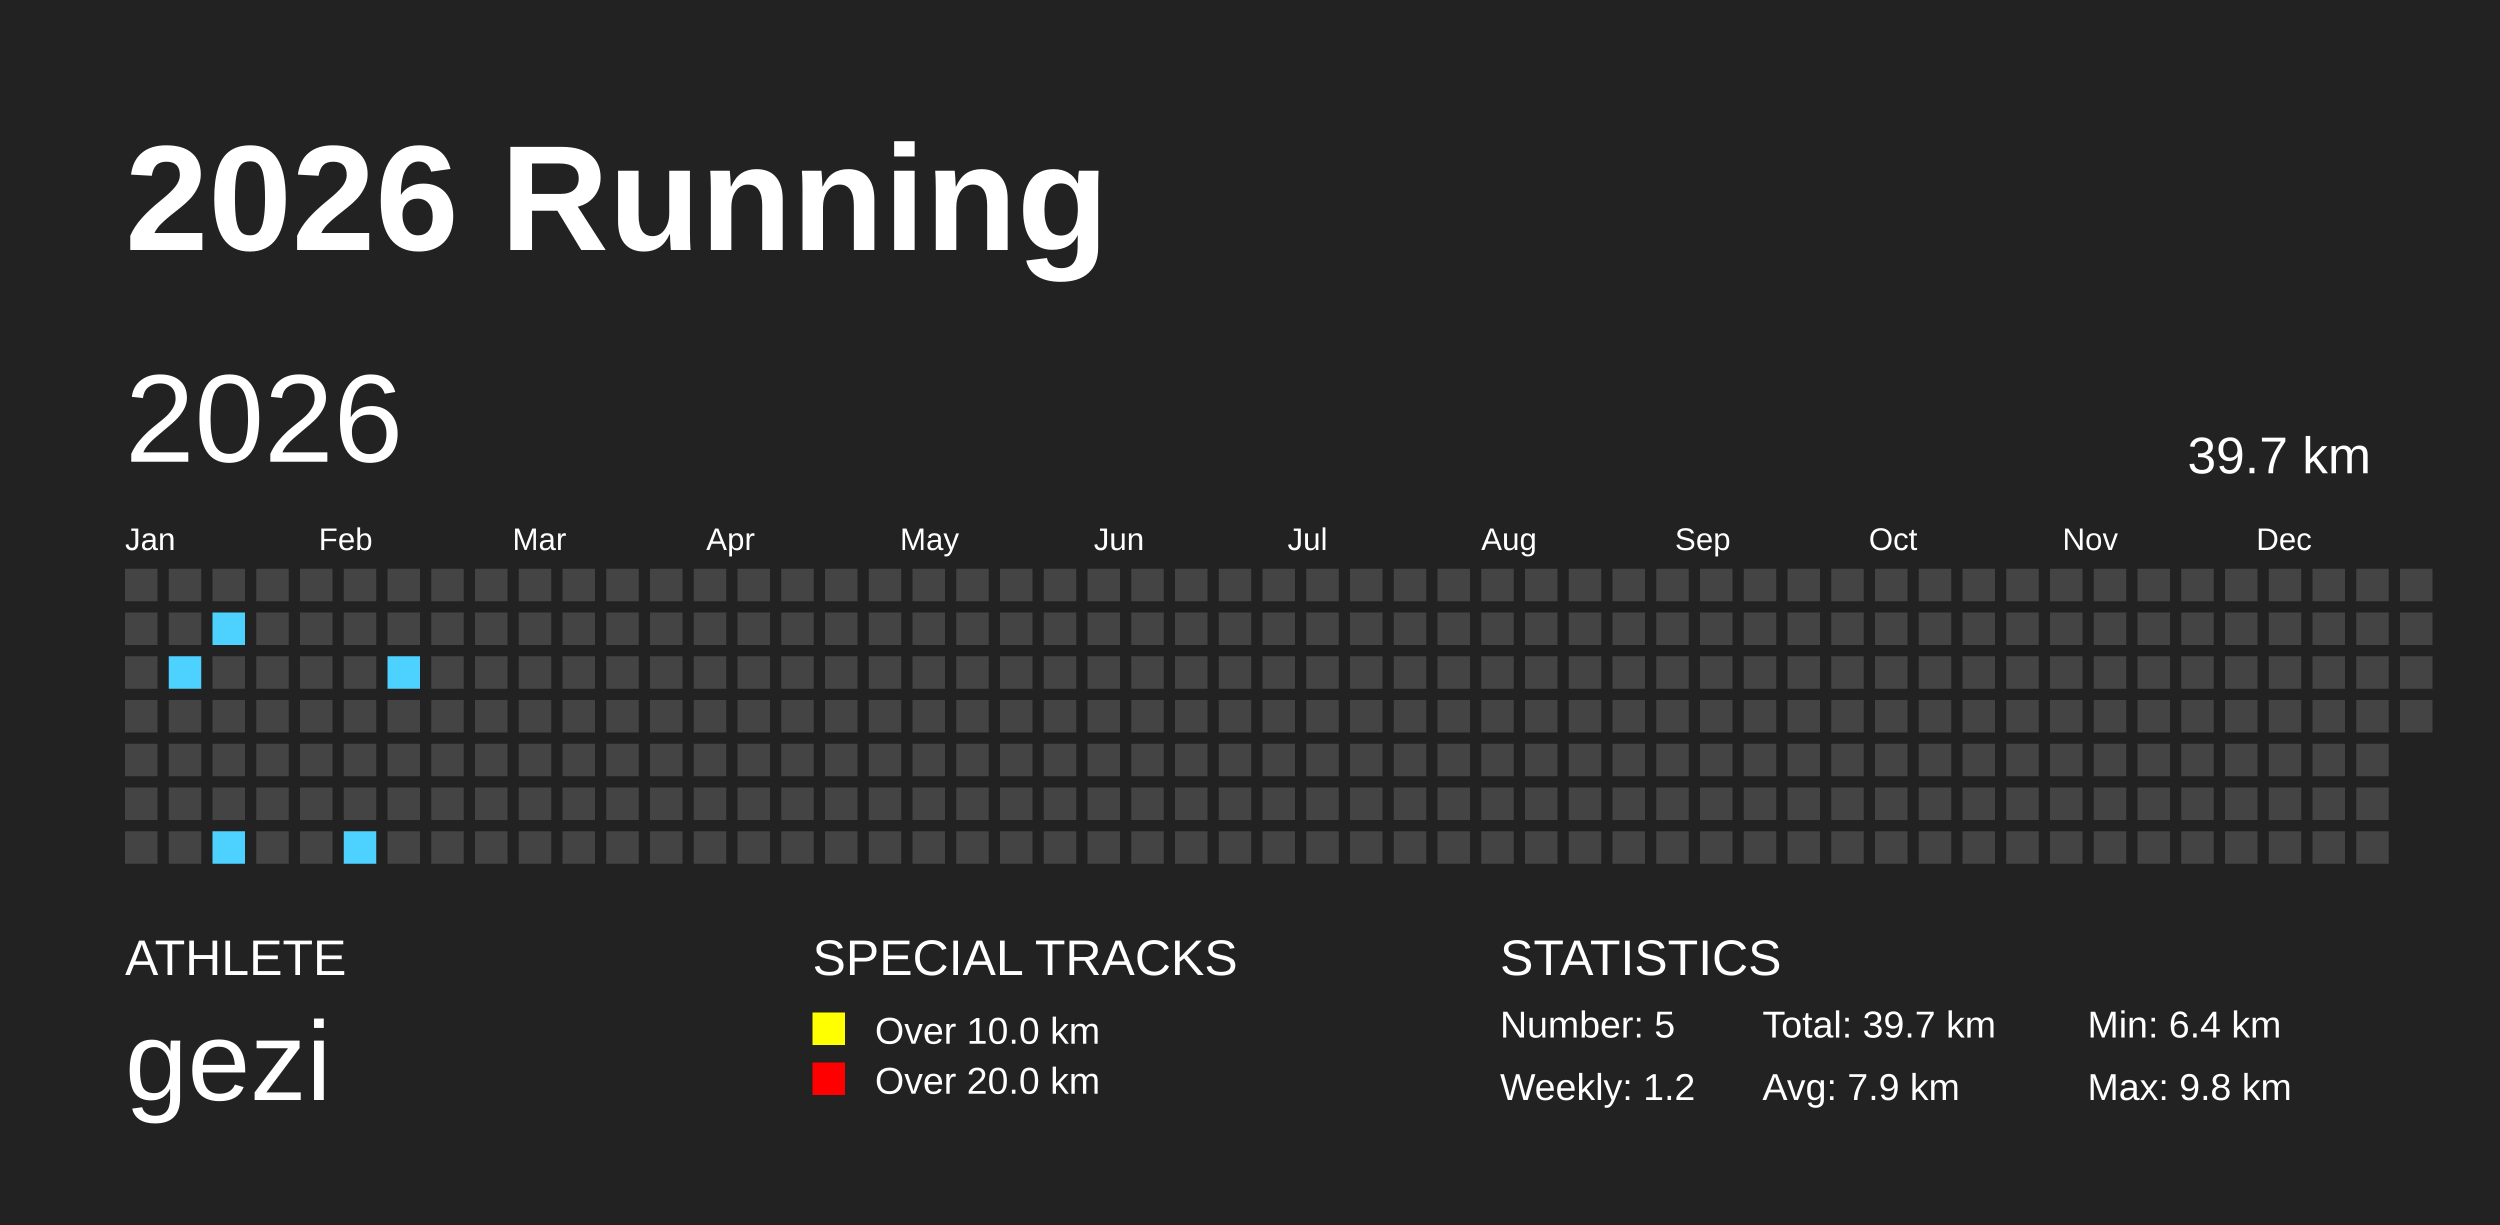
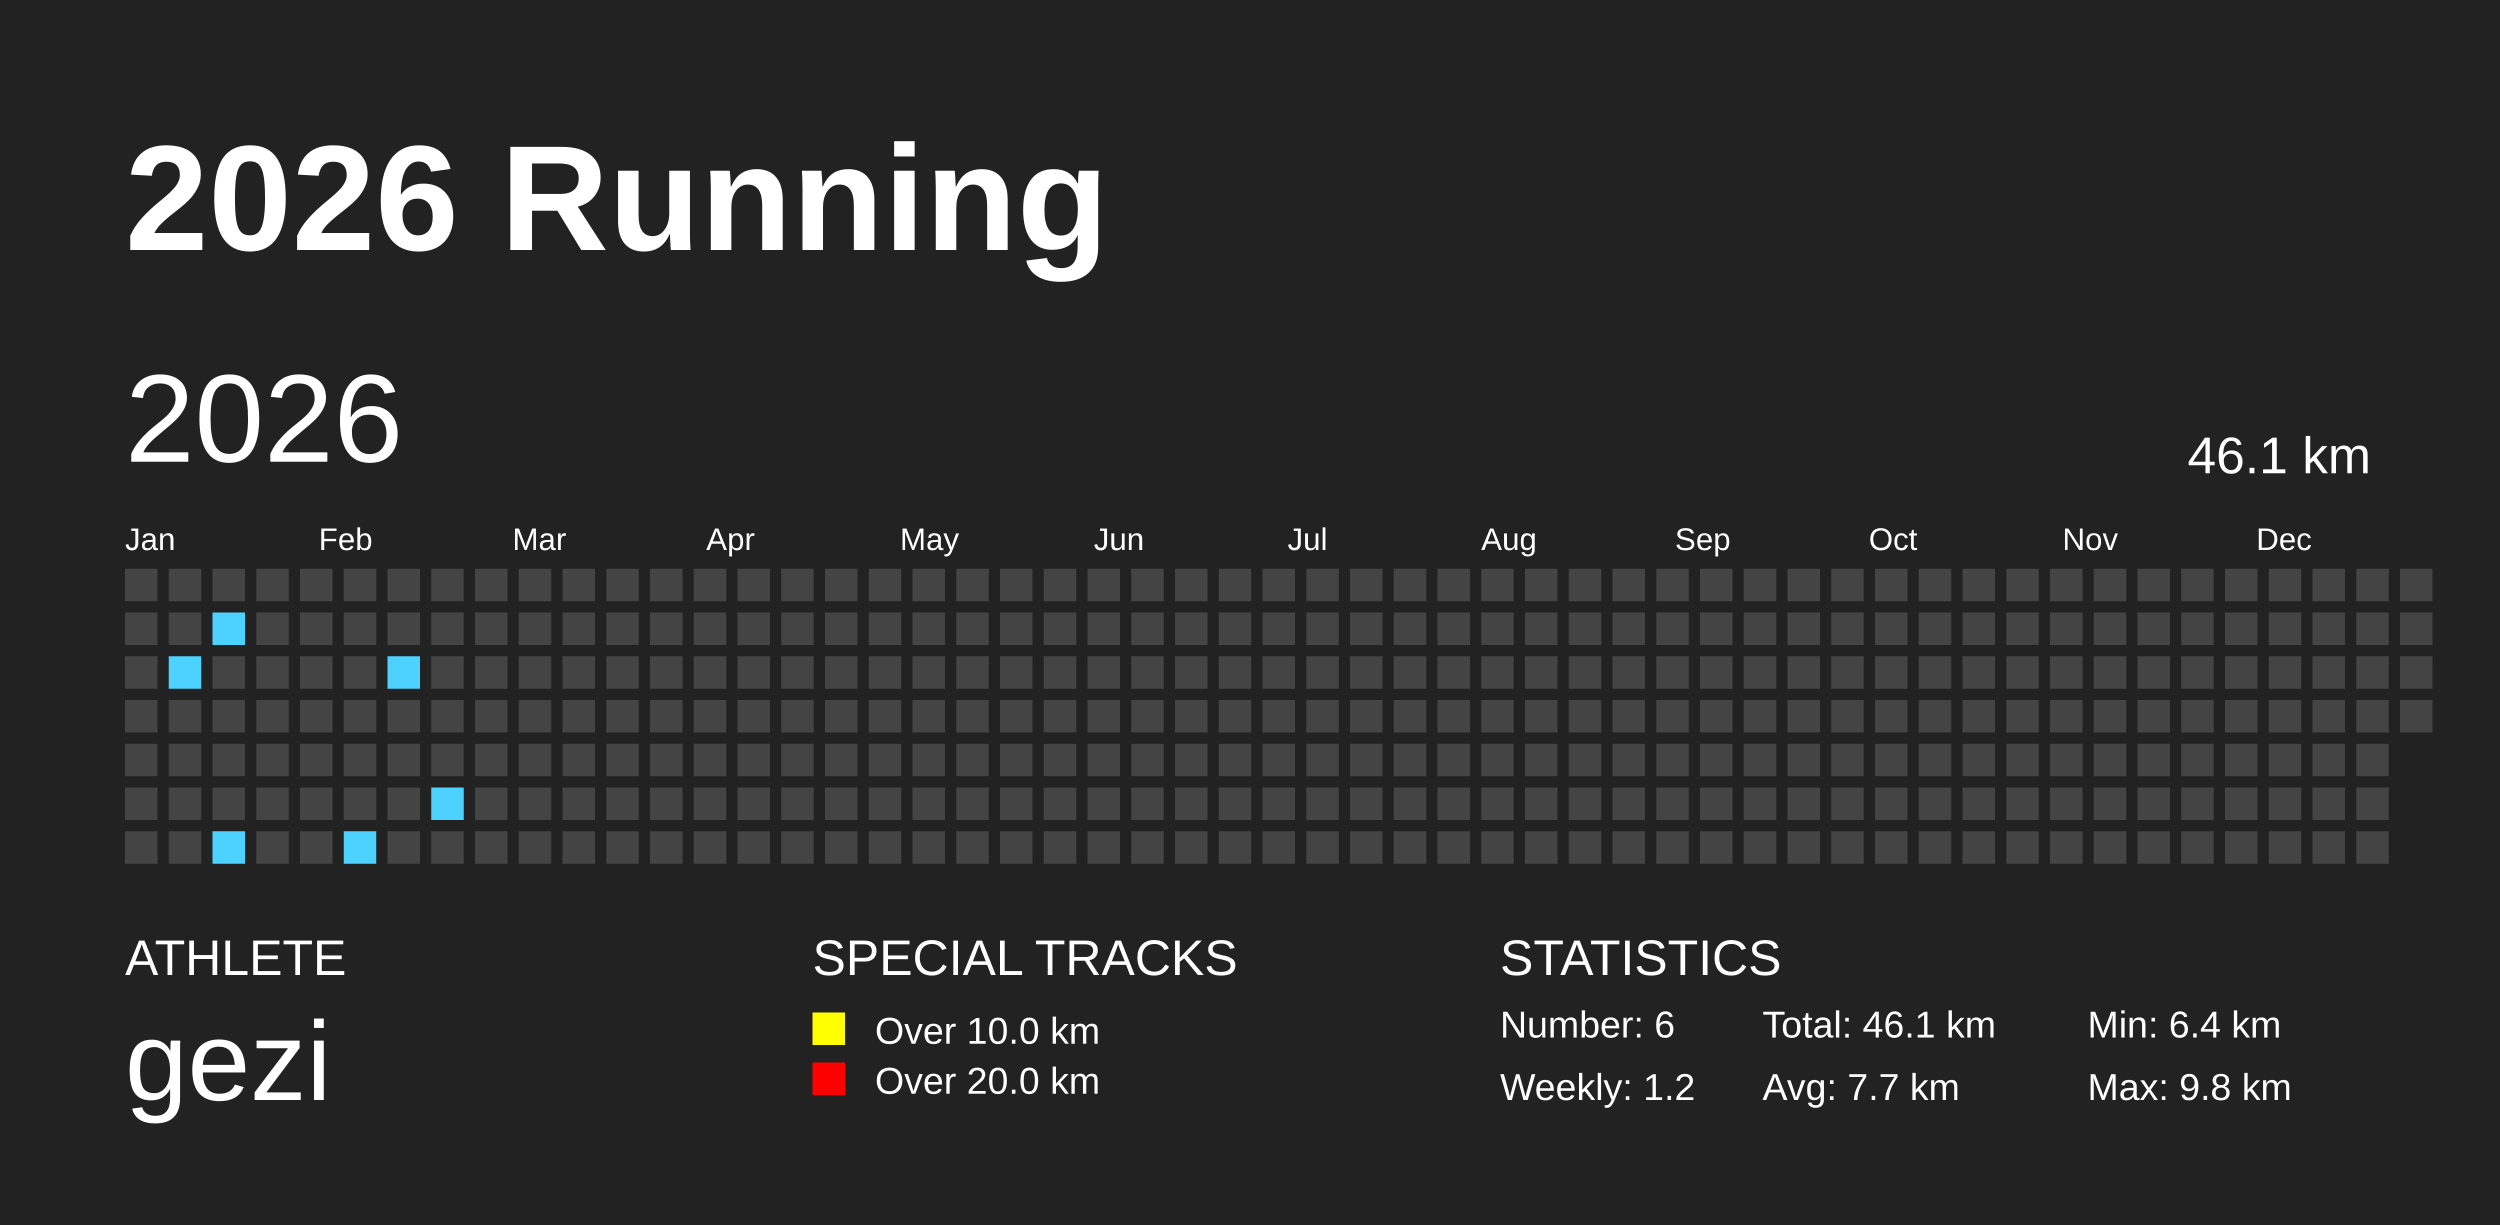
<svg xmlns="http://www.w3.org/2000/svg" baseProfile="full" height="98mm" version="1.1" viewBox="0,0,200,98" width="200mm">
  <defs />
  <rect fill="#222222" height="98" width="200" x="0" y="0" />
  <text fill="#FFFFFF" style="font-size:12px; font-family:Arial; font-weight:bold;" x="10" y="20">2026 Running</text>
  <text fill="#FFFFFF" style="font-size:4px; font-family:Arial" x="10" y="78">ATHLETE</text>
  <text fill="#FFFFFF" style="font-size:9px; font-family:Arial" x="10" y="88">gezi</text>
  <text fill="#FFFFFF" style="font-size:4px; font-family:Arial" x="65" y="78">SPECIAL TRACKS</text>
  <rect fill="yellow" height="2.6" width="2.6" x="65" y="81" />
  <text fill="#FFFFFF" style="font-size:3px; font-family:Arial" x="70" y="83.5">Over 10.0 km</text>
  <rect fill="red" height="2.6" width="2.6" x="65" y="85" />
  <text fill="#FFFFFF" style="font-size:3px; font-family:Arial" x="70" y="87.5">Over 20.0 km</text>
  <text fill="#FFFFFF" style="font-size:4px; font-family:Arial" x="120" y="78">STATISTICS</text>
-   <text fill="#FFFFFF" style="font-size:3px; font-family:Arial" x="120" y="83">Number: 5</text>
+   <text fill="#FFFFFF" style="font-size:3px; font-family:Arial" x="120" y="83">Number: 6</text>
  <text fill="#FFFFFF" style="font-size:3px; font-family:Arial" x="120" y="88">Weekly: 1.2</text>
-   <text fill="#FFFFFF" style="font-size:3px; font-family:Arial" x="141" y="83">Total: 39.7 km</text>
-   <text fill="#FFFFFF" style="font-size:3px; font-family:Arial" x="141" y="88">Avg: 7.9 km</text>
+   <text fill="#FFFFFF" style="font-size:3px; font-family:Arial" x="141" y="83">Total: 46.1 km</text>
+   <text fill="#FFFFFF" style="font-size:3px; font-family:Arial" x="141" y="88">Avg: 7.7 km</text>
  <text fill="#FFFFFF" style="font-size:3px; font-family:Arial" x="167" y="83">Min: 6.4 km</text>
  <text fill="#FFFFFF" style="font-size:3px; font-family:Arial" x="167" y="88">Max: 9.8 km</text>
  <text dominant-baseline="hanging" fill="#FFFFFF" style="font-size:10.0px; font-family:Arial;" x="10" y="30">2026</text>
-   <text dominant-baseline="hanging" fill="#FFFFFF" style="font-size:4.125px; font-family:Arial;" x="175" y="35">39.7 km</text>
+   <text dominant-baseline="hanging" fill="#FFFFFF" style="font-size:4.125px; font-family:Arial;" x="175" y="35">46.1 km</text>
  <text fill="#FFFFFF" style="font-size:2.5px; font-family:Arial" x="10.0" y="44">Jan</text>
  <text fill="#FFFFFF" style="font-size:2.5px; font-family:Arial" x="25.5" y="44">Feb</text>
  <text fill="#FFFFFF" style="font-size:2.5px; font-family:Arial" x="41.0" y="44">Mar</text>
  <text fill="#FFFFFF" style="font-size:2.5px; font-family:Arial" x="56.5" y="44">Apr</text>
  <text fill="#FFFFFF" style="font-size:2.5px; font-family:Arial" x="72.0" y="44">May</text>
  <text fill="#FFFFFF" style="font-size:2.5px; font-family:Arial" x="87.5" y="44">Jun</text>
  <text fill="#FFFFFF" style="font-size:2.5px; font-family:Arial" x="103.0" y="44">Jul</text>
  <text fill="#FFFFFF" style="font-size:2.5px; font-family:Arial" x="118.5" y="44">Aug</text>
  <text fill="#FFFFFF" style="font-size:2.5px; font-family:Arial" x="134.0" y="44">Sep</text>
  <text fill="#FFFFFF" style="font-size:2.5px; font-family:Arial" x="149.5" y="44">Oct</text>
  <text fill="#FFFFFF" style="font-size:2.5px; font-family:Arial" x="165.0" y="44">Nov</text>
  <text fill="#FFFFFF" style="font-size:2.5px; font-family:Arial" x="180.5" y="44">Dec</text>
  <rect fill="#444444" height="2.6" width="2.6" x="10.0" y="45.5" />
  <rect fill="#444444" height="2.6" width="2.6" x="10.0" y="49.0" />
  <rect fill="#444444" height="2.6" width="2.6" x="10.0" y="52.5" />
  <rect fill="#444444" height="2.6" width="2.6" x="10.0" y="56.0" />
  <rect fill="#444444" height="2.6" width="2.6" x="10.0" y="59.5" />
  <rect fill="#444444" height="2.6" width="2.6" x="10.0" y="63.0" />
  <rect fill="#444444" height="2.6" width="2.6" x="10.0" y="66.5" />
  <rect fill="#444444" height="2.6" width="2.6" x="13.5" y="45.5" />
  <rect fill="#444444" height="2.6" width="2.6" x="13.5" y="49.0" />
  <rect fill="#4dd2ff" height="2.6" width="2.6" x="13.5" y="52.5" />
  <rect fill="#444444" height="2.6" width="2.6" x="13.5" y="56.0" />
  <rect fill="#444444" height="2.6" width="2.6" x="13.5" y="59.5" />
  <rect fill="#444444" height="2.6" width="2.6" x="13.5" y="63.0" />
  <rect fill="#444444" height="2.6" width="2.6" x="13.5" y="66.5" />
  <rect fill="#444444" height="2.6" width="2.6" x="17.0" y="45.5" />
  <rect fill="#4dd2ff" height="2.6" width="2.6" x="17.0" y="49.0" />
  <rect fill="#444444" height="2.6" width="2.6" x="17.0" y="52.5" />
  <rect fill="#444444" height="2.6" width="2.6" x="17.0" y="56.0" />
  <rect fill="#444444" height="2.6" width="2.6" x="17.0" y="59.5" />
  <rect fill="#444444" height="2.6" width="2.6" x="17.0" y="63.0" />
  <rect fill="#4dd2ff" height="2.6" width="2.6" x="17.0" y="66.5" />
  <rect fill="#444444" height="2.6" width="2.6" x="20.5" y="45.5" />
  <rect fill="#444444" height="2.6" width="2.6" x="20.5" y="49.0" />
  <rect fill="#444444" height="2.6" width="2.6" x="20.5" y="52.5" />
  <rect fill="#444444" height="2.6" width="2.6" x="20.5" y="56.0" />
  <rect fill="#444444" height="2.6" width="2.6" x="20.5" y="59.5" />
  <rect fill="#444444" height="2.6" width="2.6" x="20.5" y="63.0" />
  <rect fill="#444444" height="2.6" width="2.6" x="20.5" y="66.5" />
  <rect fill="#444444" height="2.6" width="2.6" x="24.0" y="45.5" />
  <rect fill="#444444" height="2.6" width="2.6" x="24.0" y="49.0" />
  <rect fill="#444444" height="2.6" width="2.6" x="24.0" y="52.5" />
  <rect fill="#444444" height="2.6" width="2.6" x="24.0" y="56.0" />
  <rect fill="#444444" height="2.6" width="2.6" x="24.0" y="59.5" />
  <rect fill="#444444" height="2.6" width="2.6" x="24.0" y="63.0" />
  <rect fill="#444444" height="2.6" width="2.6" x="24.0" y="66.5" />
  <rect fill="#444444" height="2.6" width="2.6" x="27.5" y="45.5" />
  <rect fill="#444444" height="2.6" width="2.6" x="27.5" y="49.0" />
  <rect fill="#444444" height="2.6" width="2.6" x="27.5" y="52.5" />
  <rect fill="#444444" height="2.6" width="2.6" x="27.5" y="56.0" />
  <rect fill="#444444" height="2.6" width="2.6" x="27.5" y="59.5" />
  <rect fill="#444444" height="2.6" width="2.6" x="27.5" y="63.0" />
  <rect fill="#4dd2ff" height="2.6" width="2.6" x="27.5" y="66.5" />
  <rect fill="#444444" height="2.6" width="2.6" x="31.0" y="45.5" />
  <rect fill="#444444" height="2.6" width="2.6" x="31.0" y="49.0" />
  <rect fill="#4dd2ff" height="2.6" width="2.6" x="31.0" y="52.5" />
  <rect fill="#444444" height="2.6" width="2.6" x="31.0" y="56.0" />
  <rect fill="#444444" height="2.6" width="2.6" x="31.0" y="59.5" />
  <rect fill="#444444" height="2.6" width="2.6" x="31.0" y="63.0" />
  <rect fill="#444444" height="2.6" width="2.6" x="31.0" y="66.5" />
  <rect fill="#444444" height="2.6" width="2.6" x="34.5" y="45.5" />
  <rect fill="#444444" height="2.6" width="2.6" x="34.5" y="49.0" />
  <rect fill="#444444" height="2.6" width="2.6" x="34.5" y="52.5" />
  <rect fill="#444444" height="2.6" width="2.6" x="34.5" y="56.0" />
  <rect fill="#444444" height="2.6" width="2.6" x="34.5" y="59.5" />
-   <rect fill="#444444" height="2.6" width="2.6" x="34.5" y="63.0" />
+   <rect fill="#4dd2ff" height="2.6" width="2.6" x="34.5" y="63.0" />
  <rect fill="#444444" height="2.6" width="2.6" x="34.5" y="66.5" />
  <rect fill="#444444" height="2.6" width="2.6" x="38.0" y="45.5" />
  <rect fill="#444444" height="2.6" width="2.6" x="38.0" y="49.0" />
  <rect fill="#444444" height="2.6" width="2.6" x="38.0" y="52.5" />
  <rect fill="#444444" height="2.6" width="2.6" x="38.0" y="56.0" />
  <rect fill="#444444" height="2.6" width="2.6" x="38.0" y="59.5" />
  <rect fill="#444444" height="2.6" width="2.6" x="38.0" y="63.0" />
  <rect fill="#444444" height="2.6" width="2.6" x="38.0" y="66.5" />
  <rect fill="#444444" height="2.6" width="2.6" x="41.5" y="45.5" />
  <rect fill="#444444" height="2.6" width="2.6" x="41.5" y="49.0" />
  <rect fill="#444444" height="2.6" width="2.6" x="41.5" y="52.5" />
  <rect fill="#444444" height="2.6" width="2.6" x="41.5" y="56.0" />
  <rect fill="#444444" height="2.6" width="2.6" x="41.5" y="59.5" />
  <rect fill="#444444" height="2.6" width="2.6" x="41.5" y="63.0" />
  <rect fill="#444444" height="2.6" width="2.6" x="41.5" y="66.5" />
  <rect fill="#444444" height="2.6" width="2.6" x="45.0" y="45.5" />
  <rect fill="#444444" height="2.6" width="2.6" x="45.0" y="49.0" />
  <rect fill="#444444" height="2.6" width="2.6" x="45.0" y="52.5" />
  <rect fill="#444444" height="2.6" width="2.6" x="45.0" y="56.0" />
  <rect fill="#444444" height="2.6" width="2.6" x="45.0" y="59.5" />
  <rect fill="#444444" height="2.6" width="2.6" x="45.0" y="63.0" />
  <rect fill="#444444" height="2.6" width="2.6" x="45.0" y="66.5" />
  <rect fill="#444444" height="2.6" width="2.6" x="48.5" y="45.5" />
  <rect fill="#444444" height="2.6" width="2.6" x="48.5" y="49.0" />
  <rect fill="#444444" height="2.6" width="2.6" x="48.5" y="52.5" />
  <rect fill="#444444" height="2.6" width="2.6" x="48.5" y="56.0" />
  <rect fill="#444444" height="2.6" width="2.6" x="48.5" y="59.5" />
  <rect fill="#444444" height="2.6" width="2.6" x="48.5" y="63.0" />
  <rect fill="#444444" height="2.6" width="2.6" x="48.5" y="66.5" />
  <rect fill="#444444" height="2.6" width="2.6" x="52.0" y="45.5" />
  <rect fill="#444444" height="2.6" width="2.6" x="52.0" y="49.0" />
  <rect fill="#444444" height="2.6" width="2.6" x="52.0" y="52.5" />
  <rect fill="#444444" height="2.6" width="2.6" x="52.0" y="56.0" />
  <rect fill="#444444" height="2.6" width="2.6" x="52.0" y="59.5" />
  <rect fill="#444444" height="2.6" width="2.6" x="52.0" y="63.0" />
  <rect fill="#444444" height="2.6" width="2.6" x="52.0" y="66.5" />
  <rect fill="#444444" height="2.6" width="2.6" x="55.5" y="45.5" />
  <rect fill="#444444" height="2.6" width="2.6" x="55.5" y="49.0" />
  <rect fill="#444444" height="2.6" width="2.6" x="55.5" y="52.5" />
  <rect fill="#444444" height="2.6" width="2.6" x="55.5" y="56.0" />
  <rect fill="#444444" height="2.6" width="2.6" x="55.5" y="59.5" />
  <rect fill="#444444" height="2.6" width="2.6" x="55.5" y="63.0" />
  <rect fill="#444444" height="2.6" width="2.6" x="55.5" y="66.5" />
  <rect fill="#444444" height="2.6" width="2.6" x="59.0" y="45.5" />
  <rect fill="#444444" height="2.6" width="2.6" x="59.0" y="49.0" />
  <rect fill="#444444" height="2.6" width="2.6" x="59.0" y="52.5" />
  <rect fill="#444444" height="2.6" width="2.6" x="59.0" y="56.0" />
  <rect fill="#444444" height="2.6" width="2.6" x="59.0" y="59.5" />
  <rect fill="#444444" height="2.6" width="2.6" x="59.0" y="63.0" />
  <rect fill="#444444" height="2.6" width="2.6" x="59.0" y="66.5" />
  <rect fill="#444444" height="2.6" width="2.6" x="62.5" y="45.5" />
  <rect fill="#444444" height="2.6" width="2.6" x="62.5" y="49.0" />
  <rect fill="#444444" height="2.6" width="2.6" x="62.5" y="52.5" />
  <rect fill="#444444" height="2.6" width="2.6" x="62.5" y="56.0" />
  <rect fill="#444444" height="2.6" width="2.6" x="62.5" y="59.5" />
  <rect fill="#444444" height="2.6" width="2.6" x="62.5" y="63.0" />
  <rect fill="#444444" height="2.6" width="2.6" x="62.5" y="66.5" />
  <rect fill="#444444" height="2.6" width="2.6" x="66.0" y="45.5" />
  <rect fill="#444444" height="2.6" width="2.6" x="66.0" y="49.0" />
  <rect fill="#444444" height="2.6" width="2.6" x="66.0" y="52.5" />
  <rect fill="#444444" height="2.6" width="2.6" x="66.0" y="56.0" />
  <rect fill="#444444" height="2.6" width="2.6" x="66.0" y="59.5" />
  <rect fill="#444444" height="2.6" width="2.6" x="66.0" y="63.0" />
  <rect fill="#444444" height="2.6" width="2.6" x="66.0" y="66.5" />
  <rect fill="#444444" height="2.6" width="2.6" x="69.5" y="45.5" />
  <rect fill="#444444" height="2.6" width="2.6" x="69.5" y="49.0" />
  <rect fill="#444444" height="2.6" width="2.6" x="69.5" y="52.5" />
  <rect fill="#444444" height="2.6" width="2.6" x="69.5" y="56.0" />
  <rect fill="#444444" height="2.6" width="2.6" x="69.5" y="59.5" />
  <rect fill="#444444" height="2.6" width="2.6" x="69.5" y="63.0" />
  <rect fill="#444444" height="2.6" width="2.6" x="69.5" y="66.5" />
  <rect fill="#444444" height="2.6" width="2.6" x="73.0" y="45.5" />
  <rect fill="#444444" height="2.6" width="2.6" x="73.0" y="49.0" />
  <rect fill="#444444" height="2.6" width="2.6" x="73.0" y="52.5" />
  <rect fill="#444444" height="2.6" width="2.6" x="73.0" y="56.0" />
  <rect fill="#444444" height="2.6" width="2.6" x="73.0" y="59.5" />
  <rect fill="#444444" height="2.6" width="2.6" x="73.0" y="63.0" />
  <rect fill="#444444" height="2.6" width="2.6" x="73.0" y="66.5" />
  <rect fill="#444444" height="2.6" width="2.6" x="76.5" y="45.5" />
  <rect fill="#444444" height="2.6" width="2.6" x="76.5" y="49.0" />
  <rect fill="#444444" height="2.6" width="2.6" x="76.5" y="52.5" />
  <rect fill="#444444" height="2.6" width="2.6" x="76.5" y="56.0" />
  <rect fill="#444444" height="2.6" width="2.6" x="76.5" y="59.5" />
  <rect fill="#444444" height="2.6" width="2.6" x="76.5" y="63.0" />
  <rect fill="#444444" height="2.6" width="2.6" x="76.5" y="66.5" />
  <rect fill="#444444" height="2.6" width="2.6" x="80.0" y="45.5" />
  <rect fill="#444444" height="2.6" width="2.6" x="80.0" y="49.0" />
  <rect fill="#444444" height="2.6" width="2.6" x="80.0" y="52.5" />
  <rect fill="#444444" height="2.6" width="2.6" x="80.0" y="56.0" />
  <rect fill="#444444" height="2.6" width="2.6" x="80.0" y="59.5" />
  <rect fill="#444444" height="2.6" width="2.6" x="80.0" y="63.0" />
  <rect fill="#444444" height="2.6" width="2.6" x="80.0" y="66.5" />
  <rect fill="#444444" height="2.6" width="2.6" x="83.5" y="45.5" />
  <rect fill="#444444" height="2.6" width="2.6" x="83.5" y="49.0" />
  <rect fill="#444444" height="2.6" width="2.6" x="83.5" y="52.5" />
  <rect fill="#444444" height="2.6" width="2.6" x="83.5" y="56.0" />
  <rect fill="#444444" height="2.6" width="2.6" x="83.5" y="59.5" />
  <rect fill="#444444" height="2.6" width="2.6" x="83.5" y="63.0" />
  <rect fill="#444444" height="2.6" width="2.6" x="83.5" y="66.5" />
  <rect fill="#444444" height="2.6" width="2.6" x="87.0" y="45.5" />
  <rect fill="#444444" height="2.6" width="2.6" x="87.0" y="49.0" />
  <rect fill="#444444" height="2.6" width="2.6" x="87.0" y="52.5" />
  <rect fill="#444444" height="2.6" width="2.6" x="87.0" y="56.0" />
  <rect fill="#444444" height="2.6" width="2.6" x="87.0" y="59.5" />
  <rect fill="#444444" height="2.6" width="2.6" x="87.0" y="63.0" />
  <rect fill="#444444" height="2.6" width="2.6" x="87.0" y="66.5" />
  <rect fill="#444444" height="2.6" width="2.6" x="90.5" y="45.5" />
  <rect fill="#444444" height="2.6" width="2.6" x="90.5" y="49.0" />
  <rect fill="#444444" height="2.6" width="2.6" x="90.5" y="52.5" />
  <rect fill="#444444" height="2.6" width="2.6" x="90.5" y="56.0" />
  <rect fill="#444444" height="2.6" width="2.6" x="90.5" y="59.5" />
  <rect fill="#444444" height="2.6" width="2.6" x="90.5" y="63.0" />
  <rect fill="#444444" height="2.6" width="2.6" x="90.5" y="66.5" />
  <rect fill="#444444" height="2.6" width="2.6" x="94.0" y="45.5" />
  <rect fill="#444444" height="2.6" width="2.6" x="94.0" y="49.0" />
  <rect fill="#444444" height="2.6" width="2.6" x="94.0" y="52.5" />
  <rect fill="#444444" height="2.6" width="2.6" x="94.0" y="56.0" />
  <rect fill="#444444" height="2.6" width="2.6" x="94.0" y="59.5" />
  <rect fill="#444444" height="2.6" width="2.6" x="94.0" y="63.0" />
  <rect fill="#444444" height="2.6" width="2.6" x="94.0" y="66.5" />
  <rect fill="#444444" height="2.6" width="2.6" x="97.5" y="45.5" />
  <rect fill="#444444" height="2.6" width="2.6" x="97.5" y="49.0" />
  <rect fill="#444444" height="2.6" width="2.6" x="97.5" y="52.5" />
  <rect fill="#444444" height="2.6" width="2.6" x="97.5" y="56.0" />
  <rect fill="#444444" height="2.6" width="2.6" x="97.5" y="59.5" />
  <rect fill="#444444" height="2.6" width="2.6" x="97.5" y="63.0" />
  <rect fill="#444444" height="2.6" width="2.6" x="97.5" y="66.5" />
  <rect fill="#444444" height="2.6" width="2.6" x="101.0" y="45.5" />
  <rect fill="#444444" height="2.6" width="2.6" x="101.0" y="49.0" />
  <rect fill="#444444" height="2.6" width="2.6" x="101.0" y="52.5" />
  <rect fill="#444444" height="2.6" width="2.6" x="101.0" y="56.0" />
  <rect fill="#444444" height="2.6" width="2.6" x="101.0" y="59.5" />
  <rect fill="#444444" height="2.6" width="2.6" x="101.0" y="63.0" />
  <rect fill="#444444" height="2.6" width="2.6" x="101.0" y="66.5" />
  <rect fill="#444444" height="2.6" width="2.6" x="104.5" y="45.5" />
  <rect fill="#444444" height="2.6" width="2.6" x="104.5" y="49.0" />
  <rect fill="#444444" height="2.6" width="2.6" x="104.5" y="52.5" />
  <rect fill="#444444" height="2.6" width="2.6" x="104.5" y="56.0" />
  <rect fill="#444444" height="2.6" width="2.6" x="104.5" y="59.5" />
  <rect fill="#444444" height="2.6" width="2.6" x="104.5" y="63.0" />
  <rect fill="#444444" height="2.6" width="2.6" x="104.5" y="66.5" />
  <rect fill="#444444" height="2.6" width="2.6" x="108.0" y="45.5" />
  <rect fill="#444444" height="2.6" width="2.6" x="108.0" y="49.0" />
  <rect fill="#444444" height="2.6" width="2.6" x="108.0" y="52.5" />
  <rect fill="#444444" height="2.6" width="2.6" x="108.0" y="56.0" />
  <rect fill="#444444" height="2.6" width="2.6" x="108.0" y="59.5" />
  <rect fill="#444444" height="2.6" width="2.6" x="108.0" y="63.0" />
  <rect fill="#444444" height="2.6" width="2.6" x="108.0" y="66.5" />
  <rect fill="#444444" height="2.6" width="2.6" x="111.5" y="45.5" />
  <rect fill="#444444" height="2.6" width="2.6" x="111.5" y="49.0" />
  <rect fill="#444444" height="2.6" width="2.6" x="111.5" y="52.5" />
  <rect fill="#444444" height="2.6" width="2.6" x="111.5" y="56.0" />
  <rect fill="#444444" height="2.6" width="2.6" x="111.5" y="59.5" />
  <rect fill="#444444" height="2.6" width="2.6" x="111.5" y="63.0" />
  <rect fill="#444444" height="2.6" width="2.6" x="111.5" y="66.5" />
  <rect fill="#444444" height="2.6" width="2.6" x="115.0" y="45.5" />
  <rect fill="#444444" height="2.6" width="2.6" x="115.0" y="49.0" />
  <rect fill="#444444" height="2.6" width="2.6" x="115.0" y="52.5" />
  <rect fill="#444444" height="2.6" width="2.6" x="115.0" y="56.0" />
  <rect fill="#444444" height="2.6" width="2.6" x="115.0" y="59.5" />
  <rect fill="#444444" height="2.6" width="2.6" x="115.0" y="63.0" />
  <rect fill="#444444" height="2.6" width="2.6" x="115.0" y="66.5" />
  <rect fill="#444444" height="2.6" width="2.6" x="118.5" y="45.5" />
  <rect fill="#444444" height="2.6" width="2.6" x="118.5" y="49.0" />
  <rect fill="#444444" height="2.6" width="2.6" x="118.5" y="52.5" />
  <rect fill="#444444" height="2.6" width="2.6" x="118.5" y="56.0" />
  <rect fill="#444444" height="2.6" width="2.6" x="118.5" y="59.5" />
  <rect fill="#444444" height="2.6" width="2.6" x="118.5" y="63.0" />
  <rect fill="#444444" height="2.6" width="2.6" x="118.5" y="66.5" />
  <rect fill="#444444" height="2.6" width="2.6" x="122.0" y="45.5" />
  <rect fill="#444444" height="2.6" width="2.6" x="122.0" y="49.0" />
  <rect fill="#444444" height="2.6" width="2.6" x="122.0" y="52.5" />
  <rect fill="#444444" height="2.6" width="2.6" x="122.0" y="56.0" />
  <rect fill="#444444" height="2.6" width="2.6" x="122.0" y="59.5" />
  <rect fill="#444444" height="2.6" width="2.6" x="122.0" y="63.0" />
  <rect fill="#444444" height="2.6" width="2.6" x="122.0" y="66.5" />
  <rect fill="#444444" height="2.6" width="2.6" x="125.5" y="45.5" />
  <rect fill="#444444" height="2.6" width="2.6" x="125.5" y="49.0" />
  <rect fill="#444444" height="2.6" width="2.6" x="125.5" y="52.5" />
  <rect fill="#444444" height="2.6" width="2.6" x="125.5" y="56.0" />
  <rect fill="#444444" height="2.6" width="2.6" x="125.5" y="59.5" />
  <rect fill="#444444" height="2.6" width="2.6" x="125.5" y="63.0" />
  <rect fill="#444444" height="2.6" width="2.6" x="125.5" y="66.5" />
  <rect fill="#444444" height="2.6" width="2.6" x="129.0" y="45.5" />
  <rect fill="#444444" height="2.6" width="2.6" x="129.0" y="49.0" />
  <rect fill="#444444" height="2.6" width="2.6" x="129.0" y="52.5" />
  <rect fill="#444444" height="2.6" width="2.6" x="129.0" y="56.0" />
  <rect fill="#444444" height="2.6" width="2.6" x="129.0" y="59.5" />
  <rect fill="#444444" height="2.6" width="2.6" x="129.0" y="63.0" />
  <rect fill="#444444" height="2.6" width="2.6" x="129.0" y="66.5" />
  <rect fill="#444444" height="2.6" width="2.6" x="132.5" y="45.5" />
  <rect fill="#444444" height="2.6" width="2.6" x="132.5" y="49.0" />
  <rect fill="#444444" height="2.6" width="2.6" x="132.5" y="52.5" />
  <rect fill="#444444" height="2.6" width="2.6" x="132.5" y="56.0" />
  <rect fill="#444444" height="2.6" width="2.6" x="132.5" y="59.5" />
  <rect fill="#444444" height="2.6" width="2.6" x="132.5" y="63.0" />
  <rect fill="#444444" height="2.6" width="2.6" x="132.5" y="66.5" />
  <rect fill="#444444" height="2.6" width="2.6" x="136.0" y="45.5" />
  <rect fill="#444444" height="2.6" width="2.6" x="136.0" y="49.0" />
  <rect fill="#444444" height="2.6" width="2.6" x="136.0" y="52.5" />
  <rect fill="#444444" height="2.6" width="2.6" x="136.0" y="56.0" />
  <rect fill="#444444" height="2.6" width="2.6" x="136.0" y="59.5" />
  <rect fill="#444444" height="2.6" width="2.6" x="136.0" y="63.0" />
  <rect fill="#444444" height="2.6" width="2.6" x="136.0" y="66.5" />
  <rect fill="#444444" height="2.6" width="2.6" x="139.5" y="45.5" />
  <rect fill="#444444" height="2.6" width="2.6" x="139.5" y="49.0" />
  <rect fill="#444444" height="2.6" width="2.6" x="139.5" y="52.5" />
  <rect fill="#444444" height="2.6" width="2.6" x="139.5" y="56.0" />
  <rect fill="#444444" height="2.6" width="2.6" x="139.5" y="59.5" />
  <rect fill="#444444" height="2.6" width="2.6" x="139.5" y="63.0" />
  <rect fill="#444444" height="2.6" width="2.6" x="139.5" y="66.5" />
  <rect fill="#444444" height="2.6" width="2.6" x="143.0" y="45.5" />
  <rect fill="#444444" height="2.6" width="2.6" x="143.0" y="49.0" />
  <rect fill="#444444" height="2.6" width="2.6" x="143.0" y="52.5" />
  <rect fill="#444444" height="2.6" width="2.6" x="143.0" y="56.0" />
  <rect fill="#444444" height="2.6" width="2.6" x="143.0" y="59.5" />
  <rect fill="#444444" height="2.6" width="2.6" x="143.0" y="63.0" />
  <rect fill="#444444" height="2.6" width="2.6" x="143.0" y="66.5" />
  <rect fill="#444444" height="2.6" width="2.6" x="146.5" y="45.5" />
  <rect fill="#444444" height="2.6" width="2.6" x="146.5" y="49.0" />
  <rect fill="#444444" height="2.6" width="2.6" x="146.5" y="52.5" />
  <rect fill="#444444" height="2.6" width="2.6" x="146.5" y="56.0" />
  <rect fill="#444444" height="2.6" width="2.6" x="146.5" y="59.5" />
  <rect fill="#444444" height="2.6" width="2.6" x="146.5" y="63.0" />
  <rect fill="#444444" height="2.6" width="2.6" x="146.5" y="66.5" />
  <rect fill="#444444" height="2.6" width="2.6" x="150.0" y="45.5" />
  <rect fill="#444444" height="2.6" width="2.6" x="150.0" y="49.0" />
  <rect fill="#444444" height="2.6" width="2.6" x="150.0" y="52.5" />
  <rect fill="#444444" height="2.6" width="2.6" x="150.0" y="56.0" />
  <rect fill="#444444" height="2.6" width="2.6" x="150.0" y="59.5" />
  <rect fill="#444444" height="2.6" width="2.6" x="150.0" y="63.0" />
  <rect fill="#444444" height="2.6" width="2.6" x="150.0" y="66.5" />
  <rect fill="#444444" height="2.6" width="2.6" x="153.5" y="45.5" />
  <rect fill="#444444" height="2.6" width="2.6" x="153.5" y="49.0" />
  <rect fill="#444444" height="2.6" width="2.6" x="153.5" y="52.5" />
  <rect fill="#444444" height="2.6" width="2.6" x="153.5" y="56.0" />
  <rect fill="#444444" height="2.6" width="2.6" x="153.5" y="59.5" />
  <rect fill="#444444" height="2.6" width="2.6" x="153.5" y="63.0" />
  <rect fill="#444444" height="2.6" width="2.6" x="153.5" y="66.5" />
  <rect fill="#444444" height="2.6" width="2.6" x="157.0" y="45.5" />
  <rect fill="#444444" height="2.6" width="2.6" x="157.0" y="49.0" />
  <rect fill="#444444" height="2.6" width="2.6" x="157.0" y="52.5" />
  <rect fill="#444444" height="2.6" width="2.6" x="157.0" y="56.0" />
  <rect fill="#444444" height="2.6" width="2.6" x="157.0" y="59.5" />
  <rect fill="#444444" height="2.6" width="2.6" x="157.0" y="63.0" />
  <rect fill="#444444" height="2.6" width="2.6" x="157.0" y="66.5" />
  <rect fill="#444444" height="2.6" width="2.6" x="160.5" y="45.5" />
  <rect fill="#444444" height="2.6" width="2.6" x="160.5" y="49.0" />
  <rect fill="#444444" height="2.6" width="2.6" x="160.5" y="52.5" />
  <rect fill="#444444" height="2.6" width="2.6" x="160.5" y="56.0" />
  <rect fill="#444444" height="2.6" width="2.6" x="160.5" y="59.5" />
  <rect fill="#444444" height="2.6" width="2.6" x="160.5" y="63.0" />
  <rect fill="#444444" height="2.6" width="2.6" x="160.5" y="66.5" />
  <rect fill="#444444" height="2.6" width="2.6" x="164.0" y="45.5" />
  <rect fill="#444444" height="2.6" width="2.6" x="164.0" y="49.0" />
  <rect fill="#444444" height="2.6" width="2.6" x="164.0" y="52.5" />
  <rect fill="#444444" height="2.6" width="2.6" x="164.0" y="56.0" />
  <rect fill="#444444" height="2.6" width="2.6" x="164.0" y="59.5" />
  <rect fill="#444444" height="2.6" width="2.6" x="164.0" y="63.0" />
  <rect fill="#444444" height="2.6" width="2.6" x="164.0" y="66.5" />
  <rect fill="#444444" height="2.6" width="2.6" x="167.5" y="45.5" />
  <rect fill="#444444" height="2.6" width="2.6" x="167.5" y="49.0" />
  <rect fill="#444444" height="2.6" width="2.6" x="167.5" y="52.5" />
  <rect fill="#444444" height="2.6" width="2.6" x="167.5" y="56.0" />
  <rect fill="#444444" height="2.6" width="2.6" x="167.5" y="59.5" />
  <rect fill="#444444" height="2.6" width="2.6" x="167.5" y="63.0" />
  <rect fill="#444444" height="2.6" width="2.6" x="167.5" y="66.5" />
  <rect fill="#444444" height="2.6" width="2.6" x="171.0" y="45.5" />
  <rect fill="#444444" height="2.6" width="2.6" x="171.0" y="49.0" />
  <rect fill="#444444" height="2.6" width="2.6" x="171.0" y="52.5" />
  <rect fill="#444444" height="2.6" width="2.6" x="171.0" y="56.0" />
  <rect fill="#444444" height="2.6" width="2.6" x="171.0" y="59.5" />
  <rect fill="#444444" height="2.6" width="2.6" x="171.0" y="63.0" />
  <rect fill="#444444" height="2.6" width="2.6" x="171.0" y="66.5" />
  <rect fill="#444444" height="2.6" width="2.6" x="174.5" y="45.5" />
  <rect fill="#444444" height="2.6" width="2.6" x="174.5" y="49.0" />
  <rect fill="#444444" height="2.6" width="2.6" x="174.5" y="52.5" />
  <rect fill="#444444" height="2.6" width="2.6" x="174.5" y="56.0" />
  <rect fill="#444444" height="2.6" width="2.6" x="174.5" y="59.5" />
  <rect fill="#444444" height="2.6" width="2.6" x="174.5" y="63.0" />
  <rect fill="#444444" height="2.6" width="2.6" x="174.5" y="66.5" />
  <rect fill="#444444" height="2.6" width="2.6" x="178.0" y="45.5" />
  <rect fill="#444444" height="2.6" width="2.6" x="178.0" y="49.0" />
  <rect fill="#444444" height="2.6" width="2.6" x="178.0" y="52.5" />
  <rect fill="#444444" height="2.6" width="2.6" x="178.0" y="56.0" />
  <rect fill="#444444" height="2.6" width="2.6" x="178.0" y="59.5" />
  <rect fill="#444444" height="2.6" width="2.6" x="178.0" y="63.0" />
  <rect fill="#444444" height="2.6" width="2.6" x="178.0" y="66.5" />
  <rect fill="#444444" height="2.6" width="2.6" x="181.5" y="45.5" />
  <rect fill="#444444" height="2.6" width="2.6" x="181.5" y="49.0" />
  <rect fill="#444444" height="2.6" width="2.6" x="181.5" y="52.5" />
  <rect fill="#444444" height="2.6" width="2.6" x="181.5" y="56.0" />
  <rect fill="#444444" height="2.6" width="2.6" x="181.5" y="59.5" />
  <rect fill="#444444" height="2.6" width="2.6" x="181.5" y="63.0" />
  <rect fill="#444444" height="2.6" width="2.6" x="181.5" y="66.5" />
  <rect fill="#444444" height="2.6" width="2.6" x="185.0" y="45.5" />
  <rect fill="#444444" height="2.6" width="2.6" x="185.0" y="49.0" />
  <rect fill="#444444" height="2.6" width="2.6" x="185.0" y="52.5" />
  <rect fill="#444444" height="2.6" width="2.6" x="185.0" y="56.0" />
  <rect fill="#444444" height="2.6" width="2.6" x="185.0" y="59.5" />
  <rect fill="#444444" height="2.6" width="2.6" x="185.0" y="63.0" />
  <rect fill="#444444" height="2.6" width="2.6" x="185.0" y="66.5" />
  <rect fill="#444444" height="2.6" width="2.6" x="188.5" y="45.5" />
  <rect fill="#444444" height="2.6" width="2.6" x="188.5" y="49.0" />
  <rect fill="#444444" height="2.6" width="2.6" x="188.5" y="52.5" />
  <rect fill="#444444" height="2.6" width="2.6" x="188.5" y="56.0" />
  <rect fill="#444444" height="2.6" width="2.6" x="188.5" y="59.5" />
  <rect fill="#444444" height="2.6" width="2.6" x="188.5" y="63.0" />
  <rect fill="#444444" height="2.6" width="2.6" x="188.5" y="66.5" />
  <rect fill="#444444" height="2.6" width="2.6" x="192.0" y="45.5" />
  <rect fill="#444444" height="2.6" width="2.6" x="192.0" y="49.0" />
  <rect fill="#444444" height="2.6" width="2.6" x="192.0" y="52.5" />
  <rect fill="#444444" height="2.6" width="2.6" x="192.0" y="56.0" />
</svg>
